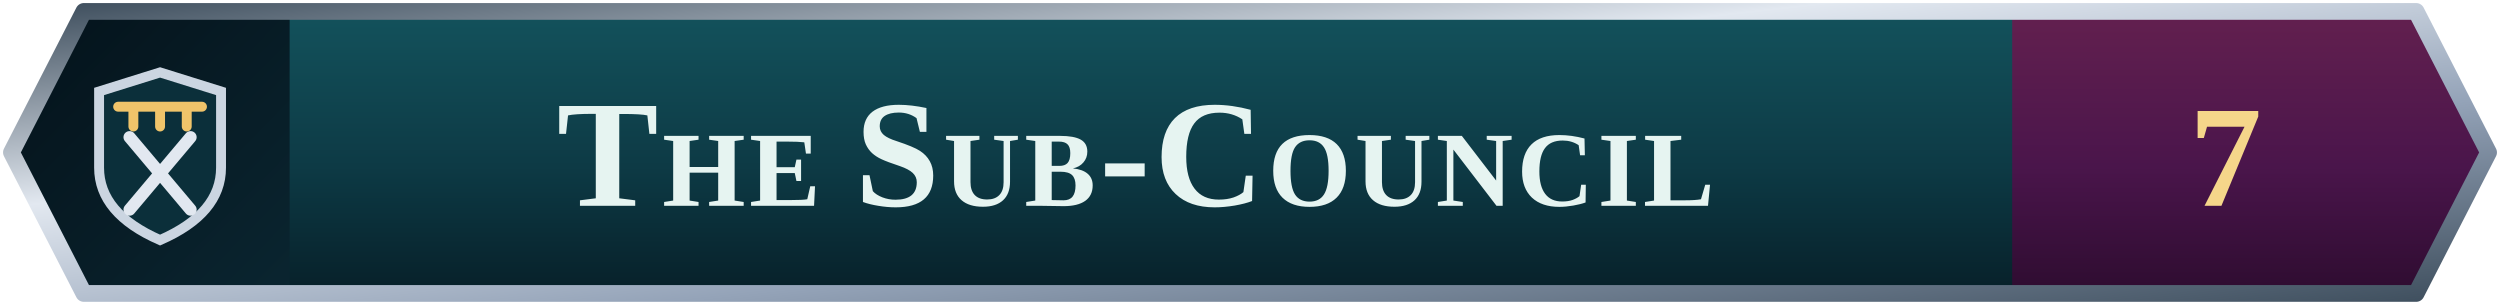
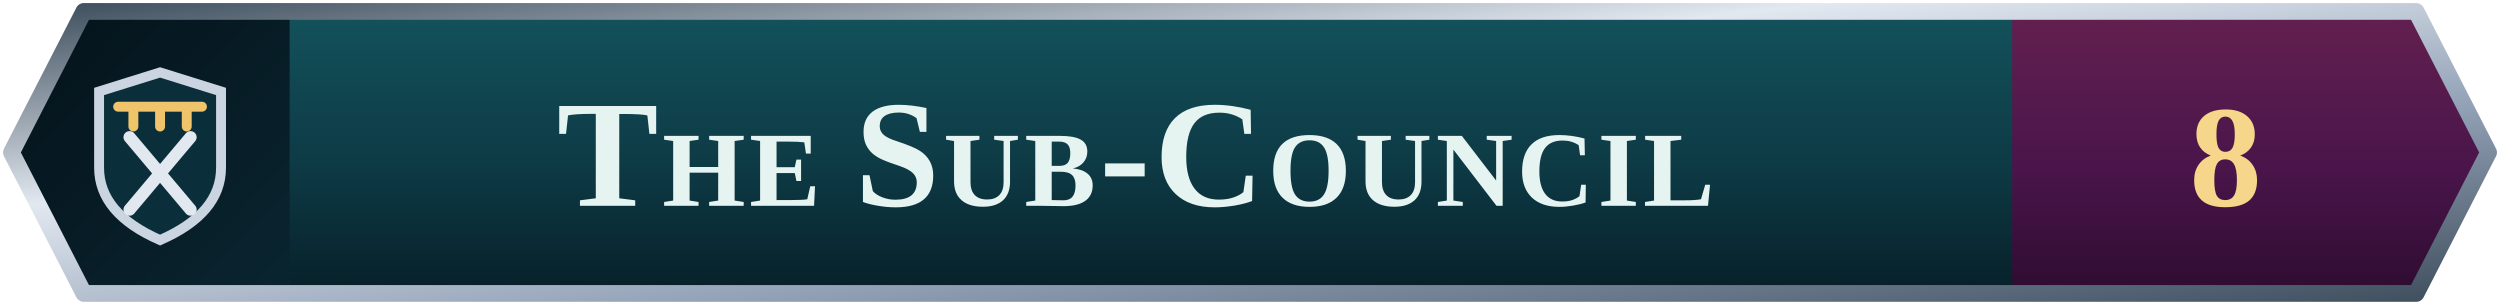
- <svg xmlns="http://www.w3.org/2000/svg" width="164" height="20" viewBox="0 0 328 40" role="img" aria-label="The Sub-Council: 7">
+ <svg xmlns="http://www.w3.org/2000/svg" width="164" height="20" viewBox="0 0 328 40" role="img" aria-label="The Sub-Council: 8">
  <defs>
    <linearGradient id="smcTide" x1="0" y1="0" x2="0" y2="1">
      <stop offset="0%" stop-color="#13525c" />
      <stop offset="55%" stop-color="#0d3a45" />
      <stop offset="100%" stop-color="#072029" />
    </linearGradient>
    <linearGradient id="smcCap" x1="0" y1="0" x2="1" y2="1">
      <stop offset="0%" stop-color="#04121a" />
      <stop offset="100%" stop-color="#0a2530" />
    </linearGradient>
    <linearGradient id="smcSilver" x1="0" y1="0" x2="1" y2="1">
      <stop offset="0%" stop-color="#3f4f5e" />
      <stop offset="35%" stop-color="#e2e8f0" />
      <stop offset="65%" stop-color="#94a3b8" />
      <stop offset="100%" stop-color="#3f4f5e" />
    </linearGradient>
    <linearGradient id="smcCount" x1="0" y1="0" x2="0" y2="1">
      <stop offset="0%" stop-color="#63204f" />
      <stop offset="55%" stop-color="#4a154b" />
      <stop offset="100%" stop-color="#2e0c30" />
    </linearGradient>
  </defs>
  <path d="M 11 1.5 L 317 1.5 L 326.5 20 L 317 38.5 L 11 38.5 L 1.5 20 Z" fill="url(#smcTide)" />
  <path d="M 11 1.5 L 38 1.5 L 38 38.5 L 11 38.5 L 1.5 20 Z" fill="url(#smcCap)" />
  <path d="M 264 1.5 L 317 1.5 L 326.5 20 L 317 38.5 L 264 38.5 Z" fill="url(#smcCount)" />
  <path d="M 11 1.5 L 317 1.5 L 326.5 20 L 317 38.5 L 11 38.5 L 1.5 20 Z" fill="none" stroke="url(#smcSilver)" stroke-width="2.2" stroke-linejoin="round" />
  <line x1="38" y1="3" x2="38" y2="37" stroke="url(#smcSilver)" stroke-width="1.4" />
  <line x1="264" y1="3" x2="264" y2="37" stroke="url(#smcSilver)" stroke-width="1.4" />
  <path d="M 21 9.5 L 29 12 L 29 22 Q 29 28 21 31.5 Q 13 28 13 22 L 13 12 Z" fill="#0b2f3a" stroke="#cbd5e1" stroke-width="1.3" />
  <path d="M 17 18 L 25 27.5 M 25 18 L 17 27.5" stroke="#e2e8f0" stroke-width="1.6" stroke-linecap="round" />
  <path d="M 15.5 14 L 26.5 14 M 17.5 14 L 17.5 16.6 M 21 14 L 21 16.6 M 24.5 14 L 24.5 16.6" stroke="#f0c46a" stroke-width="1.3" stroke-linecap="round" />
  <text x="149" y="27" text-anchor="middle" fill="#e6f4f1" font-family="Cinzel, Georgia, 'Times New Roman', serif" font-size="20" font-weight="700" letter-spacing="0.5" style="font-variant: small-caps">The Sub-Council</text>
-   <text x="292" y="27" text-anchor="middle" fill="#f5d68a" font-family="Cinzel, Georgia, 'Times New Roman', serif" font-size="19" font-weight="700" letter-spacing="0.5">7</text>
+   <text x="292" y="27" text-anchor="middle" fill="#f5d68a" font-family="Cinzel, Georgia, 'Times New Roman', serif" font-size="19" font-weight="700" letter-spacing="0.5">8</text>
</svg>
